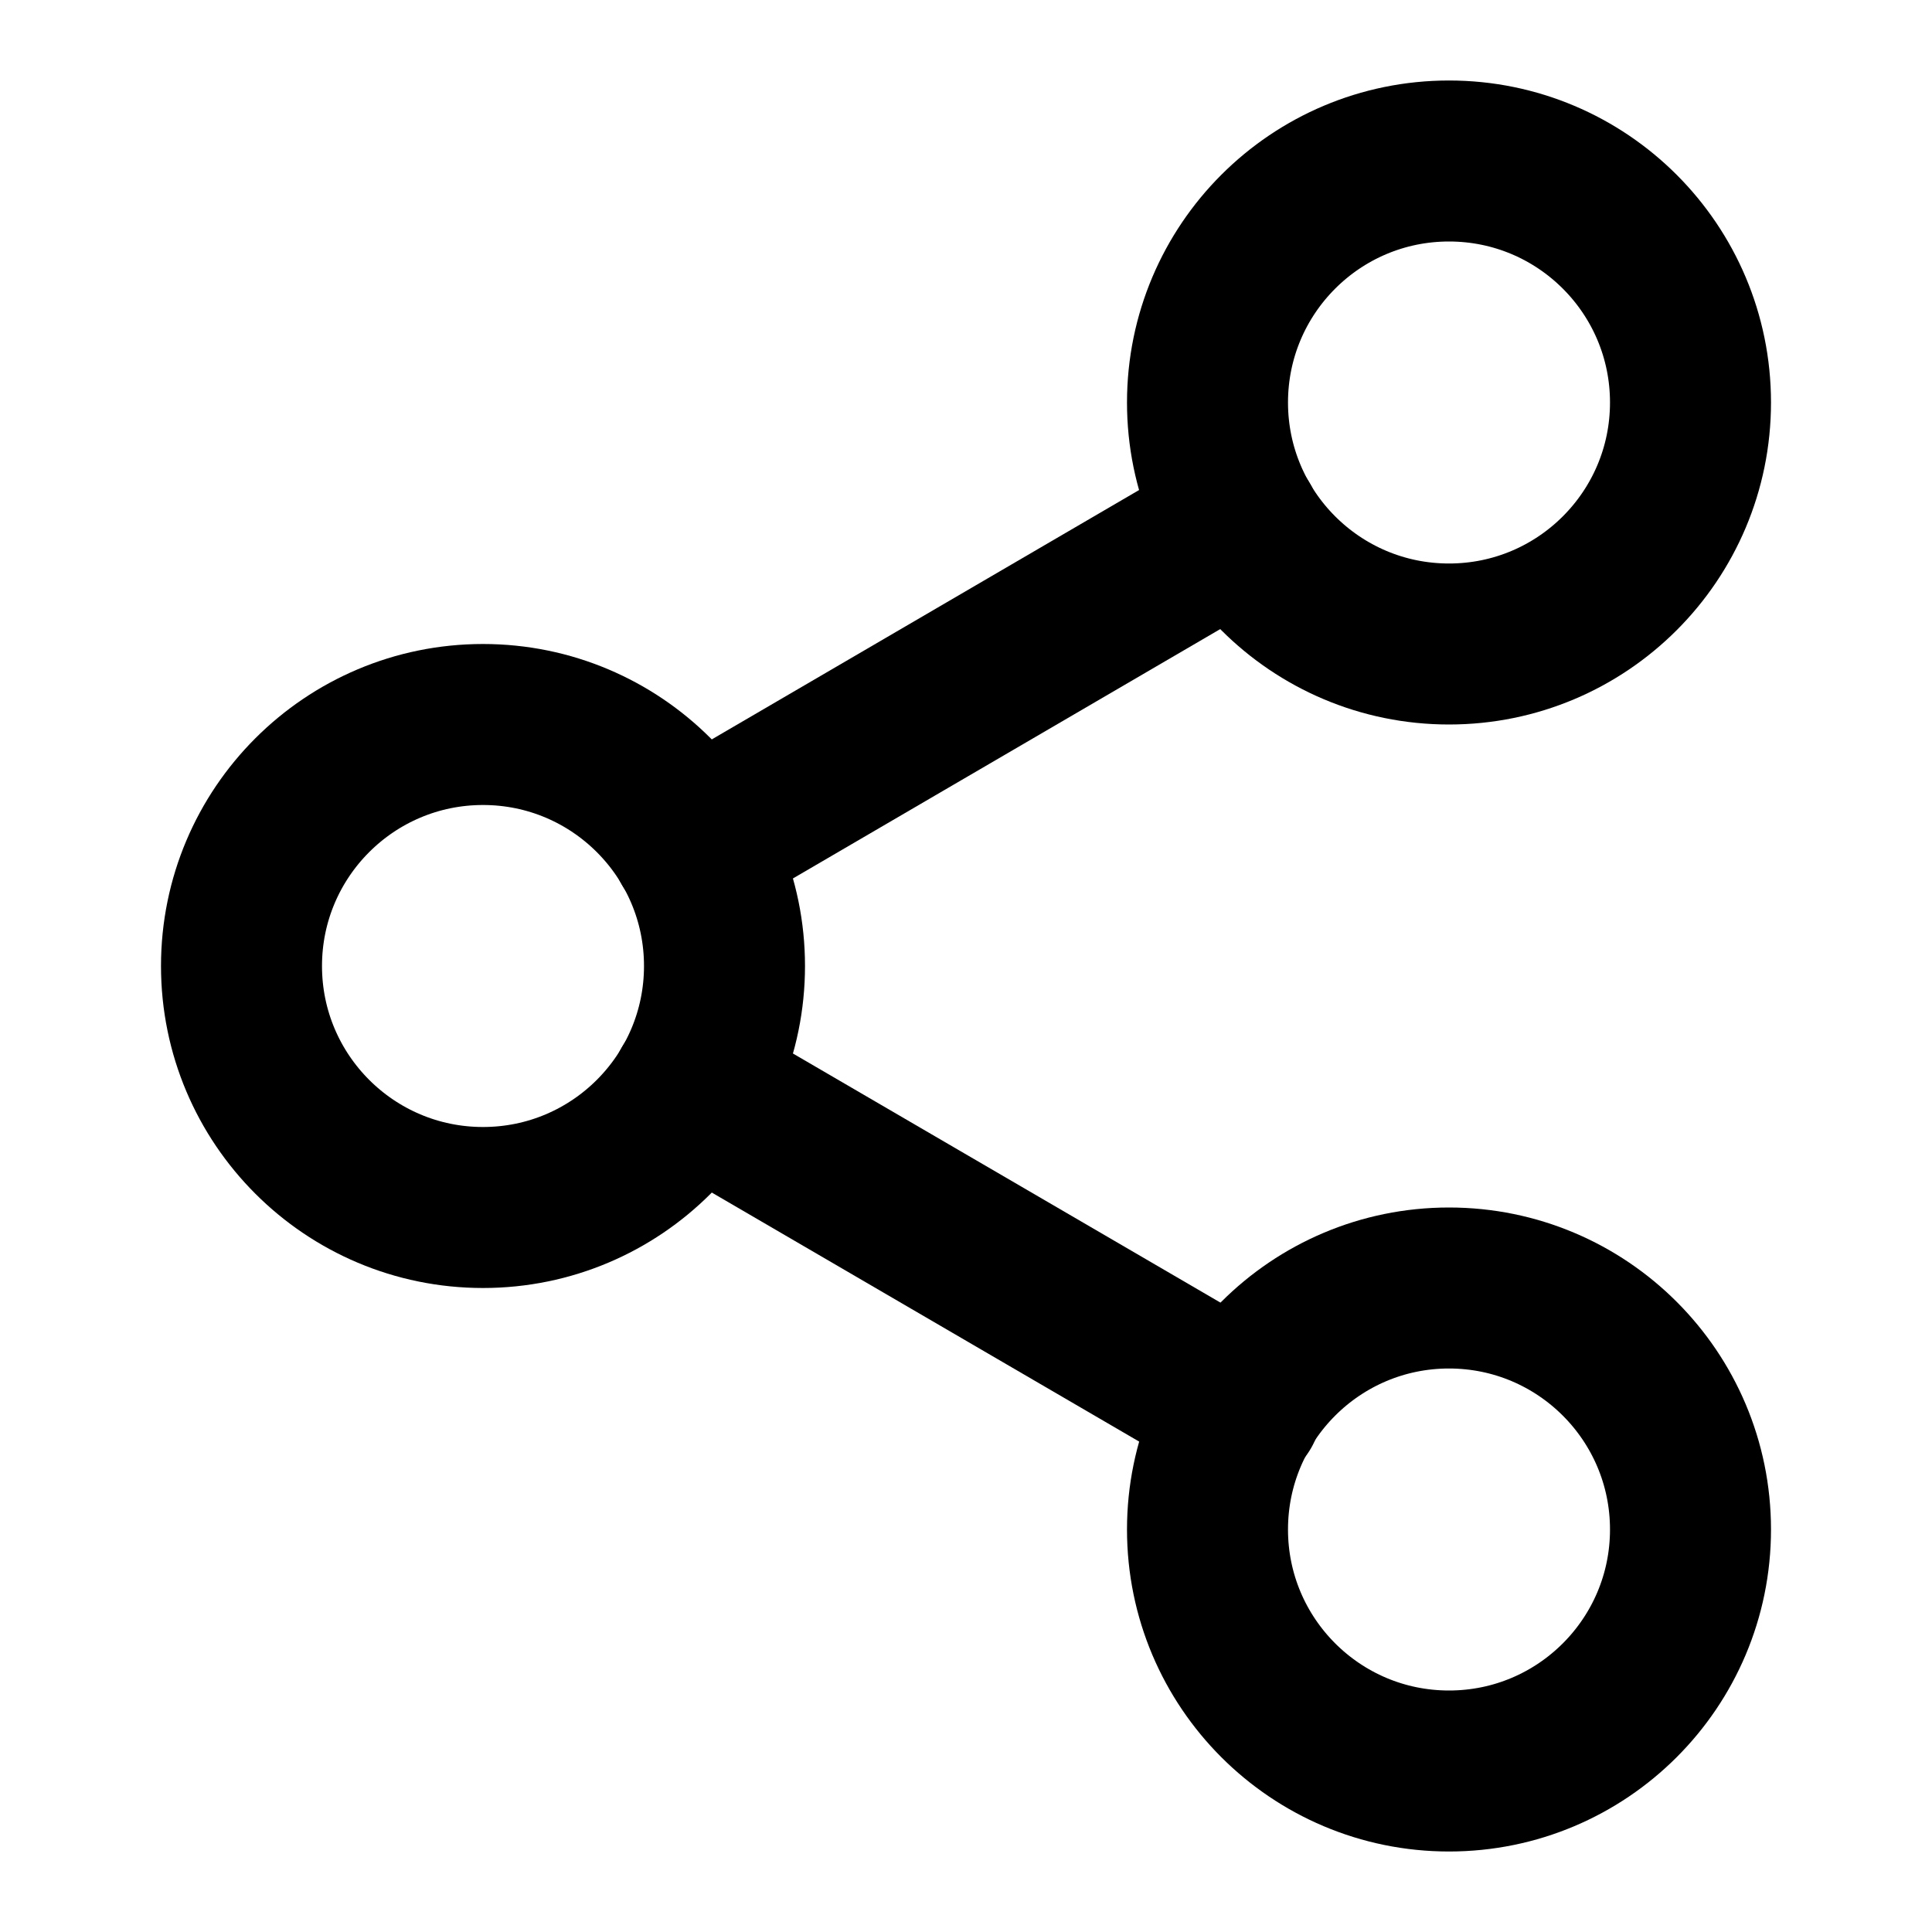
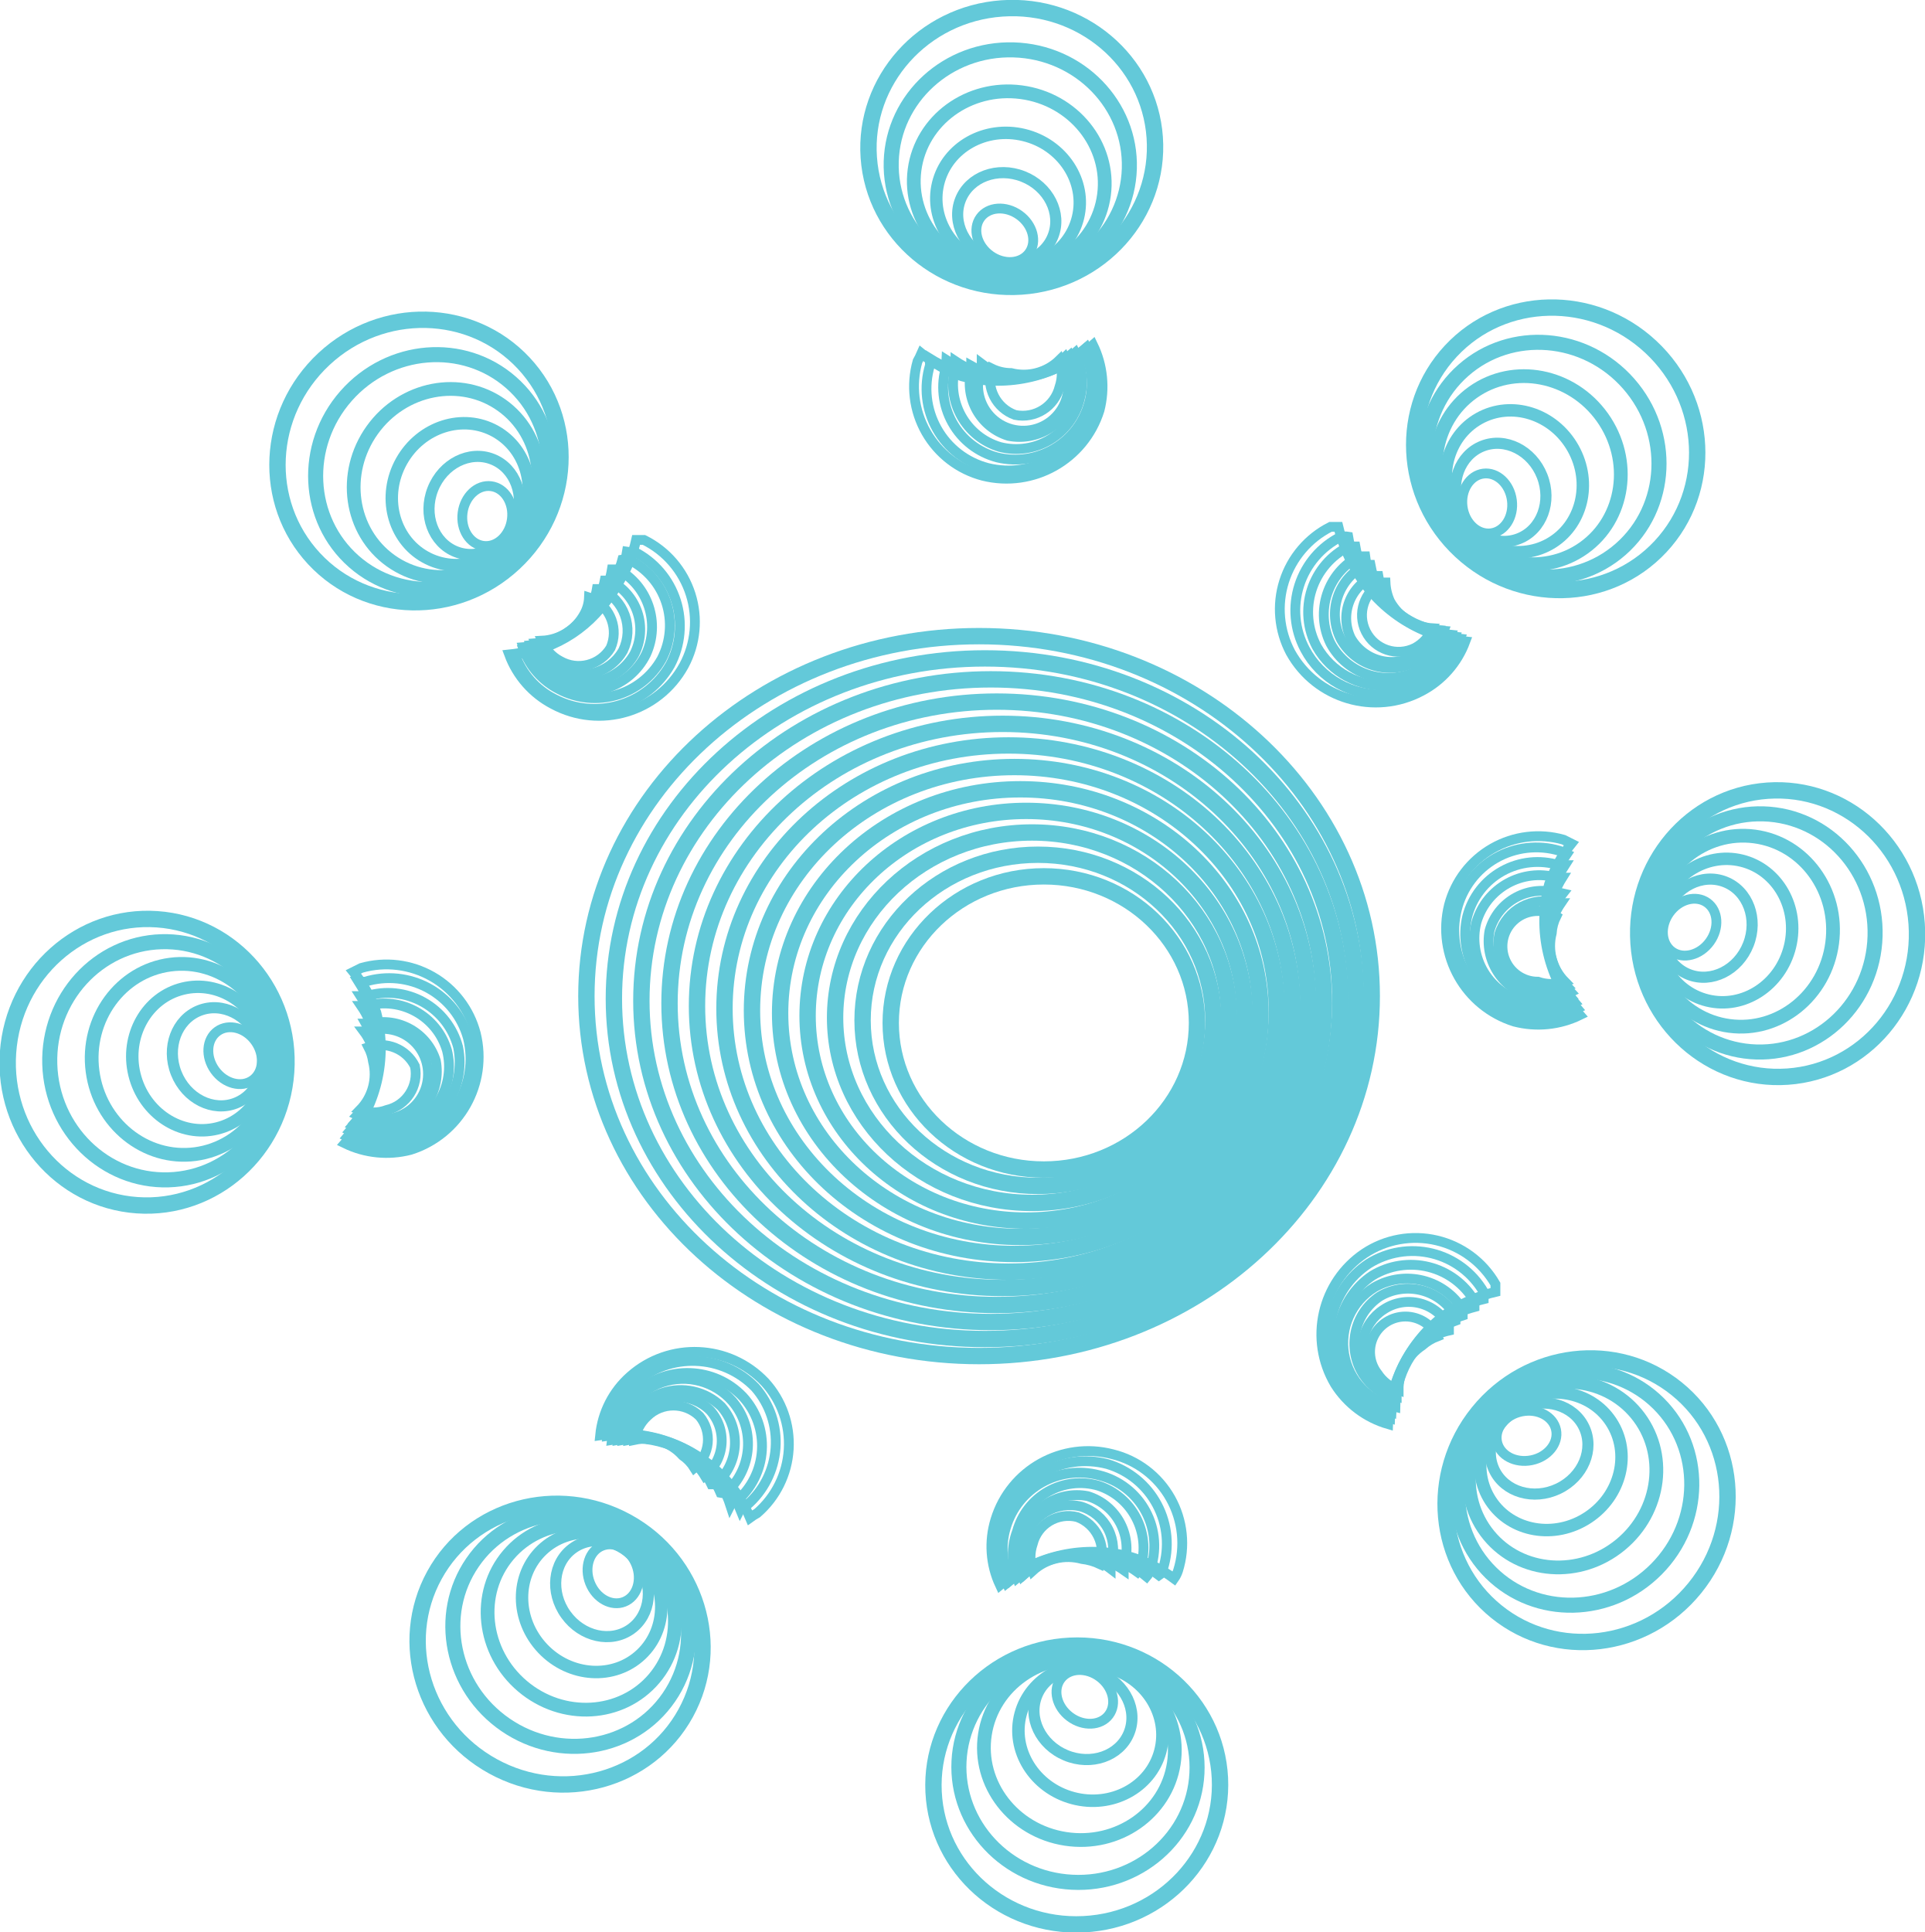
- <svg xmlns="http://www.w3.org/2000/svg" viewBox="0 0 24 24" fill="none" stroke="currentColor" stroke-width="2" stroke-linecap="round" stroke-linejoin="round">
-   <circle cx="18" cy="5" r="3" />
-   <circle cx="6" cy="12" r="3" />
-   <circle cx="18" cy="19" r="3" />
-   <line x1="8.59" y1="13.51" x2="15.42" y2="17.49" />
-   <line x1="15.41" y1="6.51" x2="8.59" y2="10.49" />
+ <svg xmlns="http://www.w3.org/2000/svg" viewBox="0 0 29.41 29.52">
+   <defs>
+     <style>.cls-1,.cls-2,.cls-3,.cls-4,.cls-5,.cls-6{fill:none;stroke:#63c9d9;stroke-miterlimit:10;}.cls-1{stroke-width:0.25px;}.cls-2{stroke-width:0.23px;}.cls-3{stroke-width:0.21px;}.cls-4{stroke-width:0.19px;}.cls-5{stroke-width:0.17px;}.cls-6{stroke-width:0.15px;}</style>
+   </defs>
+   <g id="Layer_2" data-name="Layer 2">
+     <g id="Layer_1-2" data-name="Layer 1">
+       <ellipse class="cls-1" cx="14.96" cy="15.22" rx="6" ry="5.5" />
+       <ellipse class="cls-1" cx="15.05" cy="15.26" rx="5.67" ry="5.2" />
+       <ellipse class="cls-1" cx="15.14" cy="15.29" rx="5.34" ry="4.91" />
+       <ellipse class="cls-1" cx="15.23" cy="15.33" rx="5" ry="4.61" />
+       <ellipse class="cls-1" cx="15.32" cy="15.37" rx="4.67" ry="4.31" />
+       <ellipse class="cls-1" cx="15.41" cy="15.41" rx="4.34" ry="4.02" />
+       <ellipse class="cls-1" cx="15.5" cy="15.44" rx="4.01" ry="3.72" />
+       <ellipse class="cls-1" cx="15.59" cy="15.48" rx="3.67" ry="3.42" />
+       <ellipse class="cls-1" cx="15.68" cy="15.52" rx="3.34" ry="3.13" />
+       <ellipse class="cls-1" cx="15.77" cy="15.55" rx="3.01" ry="2.83" />
+       <ellipse class="cls-1" cx="15.86" cy="15.59" rx="2.68" ry="2.53" />
+       <ellipse class="cls-1" cx="15.95" cy="15.63" rx="2.34" ry="2.24" />
+       <ellipse class="cls-1" cx="23.77" cy="6.85" rx="2.13" ry="2.19" transform="translate(2.55 19.57) rotate(-47)" />
+       <ellipse class="cls-2" cx="23.56" cy="7.02" rx="1.76" ry="1.82" transform="translate(1.23 17.3) rotate(-41.3)" />
+       <ellipse class="cls-3" cx="23.35" cy="7.18" rx="1.39" ry="1.46" transform="translate(0.17 14.89) rotate(-35.48)" />
+       <ellipse class="cls-4" cx="23.14" cy="7.35" rx="1.03" ry="1.1" transform="translate(-0.64 12.26) rotate(-29.28)" />
+       <ellipse class="cls-5" cx="22.93" cy="7.52" rx="0.68" ry="0.76" transform="translate(-1.16 8.93) rotate(-21.5)" />
+       <ellipse class="cls-6" cx="22.72" cy="7.69" rx="0.38" ry="0.46" transform="translate(-0.79 2.96) rotate(-7.32)" />
+       <path class="cls-6" d="M20.7,8.68A2.22,2.22,0,0,0,22.39,9.8a1.41,1.41,0,0,1-.67.76,1.49,1.49,0,0,1-2-.59,1.41,1.41,0,0,1,.61-1.92l.12,0A2.39,2.39,0,0,0,20.7,8.68Z" />
+       <path class="cls-6" d="M20.79,8.76a2,2,0,0,0,1.52,1,1.3,1.3,0,0,1-2.37.16,1.26,1.26,0,0,1,.55-1.72.35.35,0,0,1,.11,0A1.85,1.85,0,0,0,20.79,8.76Z" />
+       <path class="cls-6" d="M20.88,8.85a1.73,1.73,0,0,0,1.35.88,1.17,1.17,0,0,1-2.11.15,1.12,1.12,0,0,1,.49-1.53s.07,0,.1,0A1.73,1.73,0,0,0,20.88,8.85Z" />
+       <path class="cls-6" d="M21,8.93a1.49,1.49,0,0,0,1.17.77,1,1,0,0,1-.47.53,1,1,0,0,1-1.37-.4,1,1,0,0,1,.44-1.33l.09,0A1.24,1.24,0,0,0,21,8.93Z" />
+       <path class="cls-6" d="M21.06,9a1.24,1.24,0,0,0,1,.64.84.84,0,0,1-.41.46.86.86,0,0,1-1.16-.33.84.84,0,0,1,.38-1.14l.07,0A1.46,1.46,0,0,0,21.06,9Z" />
+       <path class="cls-6" d="M21.15,9.1a1,1,0,0,0,.83.53.78.78,0,0,1-.34.38.72.72,0,0,1-1-.26A.7.7,0,0,1,21,8.8l.06,0A1.19,1.19,0,0,0,21.15,9.1Z" />
+       <path class="cls-6" d="M21.24,9.19a.8.8,0,0,0,.65.41.6.6,0,0,1-.27.3.54.54,0,1,1-.5-1h.05A.78.78,0,0,0,21.24,9.19Z" />
+       <ellipse class="cls-1" cx="6.4" cy="7.04" rx="2.19" ry="2.13" transform="translate(-3.08 6.26) rotate(-43)" />
+       <ellipse class="cls-2" cx="6.61" cy="7.21" rx="1.82" ry="1.76" transform="translate(-3.17 7.42) rotate(-48.7)" />
+       <ellipse class="cls-3" cx="6.82" cy="7.38" rx="1.46" ry="1.39" transform="translate(-3.15 8.65) rotate(-54.52)" />
+       <ellipse class="cls-4" cx="7.03" cy="7.55" rx="1.1" ry="1.03" transform="translate(-2.99 9.99) rotate(-60.72)" />
+       <ellipse class="cls-5" cx="7.24" cy="7.72" rx="0.76" ry="0.68" transform="translate(-2.59 11.63) rotate(-68.5)" />
+       <ellipse class="cls-6" cx="7.45" cy="7.88" rx="0.46" ry="0.38" transform="translate(-1.32 14.27) rotate(-82.68)" />
+       <path class="cls-6" d="M9.47,8.87A2.17,2.17,0,0,1,7.78,10a1.41,1.41,0,0,0,.67.76,1.48,1.48,0,0,0,2-.59,1.4,1.4,0,0,0-.61-1.92s-.08,0-.12,0A2.05,2.05,0,0,1,9.47,8.87Z" />
+       <path class="cls-6" d="M9.38,9a2,2,0,0,1-1.51,1,1.21,1.21,0,0,0,.6.68,1.33,1.33,0,0,0,1.77-.52,1.27,1.27,0,0,0-.55-1.73.35.35,0,0,1-.11,0A1.7,1.7,0,0,1,9.38,9Z" />
+       <path class="cls-6" d="M9.29,9A1.69,1.69,0,0,1,8,9.92a1.11,1.11,0,0,0,.54.61,1.17,1.17,0,0,0,1.57-.46,1.12,1.12,0,0,0-.5-1.52.29.29,0,0,0-.1,0A1.27,1.27,0,0,1,9.29,9Z" />
+       <path class="cls-6" d="M9.2,9.13A1.49,1.49,0,0,1,8,9.89a1,1,0,0,0,.47.53A1,1,0,0,0,9.87,10,1,1,0,0,0,9.44,8.7l-.09,0A1.31,1.31,0,0,1,9.2,9.13Z" />
+       <path class="cls-6" d="M9.11,9.21a1.25,1.25,0,0,1-1,.65.83.83,0,0,0,.4.45A.86.86,0,0,0,9.69,10a.83.83,0,0,0-.38-1.13s-.05,0-.07,0A1.06,1.06,0,0,1,9.11,9.21Z" />
+       <path class="cls-6" d="M9,9.3a1,1,0,0,1-.82.53.68.68,0,0,0,.34.37.72.72,0,0,0,1-.26A.7.7,0,0,0,9.18,9L9.12,9A.75.75,0,0,1,9,9.3Z" />
+       <path class="cls-6" d="M8.93,9.38a.78.78,0,0,1-.65.41.6.6,0,0,0,.28.31.57.57,0,0,0,.77-.2.58.58,0,0,0-.27-.75L9,9.13A.57.57,0,0,1,8.93,9.38Z" />
+       <ellipse class="cls-1" cx="27.16" cy="14.27" rx="2.13" ry="2.19" transform="translate(-0.93 1.93) rotate(-4.01)" />
+       <ellipse class="cls-2" cx="26.89" cy="14.25" rx="1.82" ry="1.76" transform="translate(11.85 40.71) rotate(-88.3)" />
+       <ellipse class="cls-3" cx="26.62" cy="14.23" rx="1.46" ry="1.39" transform="translate(9.03 38.76) rotate(-82.49)" />
+       <ellipse class="cls-4" cx="26.35" cy="14.21" rx="1.1" ry="1.03" transform="translate(6.3 36.45) rotate(-76.29)" />
+       <ellipse class="cls-5" cx="26.09" cy="14.19" rx="0.76" ry="0.68" transform="translate(3.32 33.26) rotate(-68.51)" />
+       <ellipse class="cls-6" cx="25.82" cy="14.17" rx="0.46" ry="0.38" transform="translate(-0.75 26.88) rotate(-54.33)" />
+       <path class="cls-6" d="M23.67,13.51a2.17,2.17,0,0,0,.47,2,1.45,1.45,0,0,1-1,.1,1.49,1.49,0,0,1-1-1.78,1.41,1.41,0,0,1,1.75-1l.12.06A2,2,0,0,0,23.67,13.51Z" />
+       <path class="cls-6" d="M23.67,13.64a2,2,0,0,0,.43,1.77,1.29,1.29,0,0,1-.91.08,1.32,1.32,0,0,1-.93-1.59A1.25,1.25,0,0,1,23.83,13l.11.05A1.87,1.87,0,0,0,23.67,13.64Z" />
+       <path class="cls-6" d="M23.68,13.76a1.72,1.72,0,0,0,.38,1.56,1.12,1.12,0,0,1-.81.08,1.17,1.17,0,0,1-.83-1.4,1.11,1.11,0,0,1,1.4-.78s.06,0,.09,0A1.75,1.75,0,0,0,23.68,13.76Z" />
+       <path class="cls-6" d="M23.69,13.89A1.46,1.46,0,0,0,24,15.24a1,1,0,0,1-.7.07,1,1,0,0,1-.74-1.22,1,1,0,0,1,1.23-.68l.08,0A1.27,1.27,0,0,0,23.69,13.89Z" />
+       <path class="cls-6" d="M23.7,14A1.23,1.23,0,0,0,24,15.16a.86.86,0,0,1-.61.06.87.87,0,0,1-.63-1,.83.83,0,0,1,1.05-.57.15.15,0,0,1,.07,0A1,1,0,0,0,23.7,14Z" />
+       <path class="cls-6" d="M23.7,14.13a1,1,0,0,0,.25.95.74.74,0,0,1-.51.05.73.73,0,0,1-.53-.86.71.71,0,0,1,.88-.47l.06,0A1.05,1.05,0,0,0,23.7,14.13Z" />
+       <path class="cls-6" d="M23.71,14.26a.78.78,0,0,0,.2.74.63.63,0,0,1-.41,0,.54.54,0,1,1,.28-1l0,0A.68.68,0,0,0,23.71,14.26Z" />
+       <ellipse class="cls-1" cx="2.25" cy="16.23" rx="2.19" ry="2.13" transform="translate(-14.1 17.34) rotate(-85.99)" />
+       <ellipse class="cls-2" cx="2.52" cy="16.21" rx="1.76" ry="1.82" transform="translate(-0.48 0.08) rotate(-1.7)" />
+       <ellipse class="cls-3" cx="2.79" cy="16.19" rx="1.39" ry="1.46" transform="translate(-2.09 0.5) rotate(-7.51)" />
+       <ellipse class="cls-4" cx="3.06" cy="16.17" rx="1.03" ry="1.1" transform="translate(-3.75 1.19) rotate(-13.71)" />
+       <ellipse class="cls-5" cx="3.33" cy="16.15" rx="0.68" ry="0.76" transform="translate(-5.69 2.34) rotate(-21.49)" />
+       <ellipse class="cls-6" cx="3.59" cy="16.13" rx="0.38" ry="0.46" transform="translate(-8.73 5.12) rotate(-35.67)" />
+       <path class="cls-6" d="M5.75,15.47a2.2,2.2,0,0,1-.48,2,1.45,1.45,0,0,0,1,.1,1.49,1.49,0,0,0,1-1.78,1.41,1.41,0,0,0-1.75-1l-.12.06A2,2,0,0,1,5.75,15.47Z" />
+       <path class="cls-6" d="M5.74,15.6a2,2,0,0,1-.43,1.77,1.29,1.29,0,0,0,.91.08,1.32,1.32,0,0,0,.93-1.59A1.25,1.25,0,0,0,5.58,15l-.1,0A2.12,2.12,0,0,1,5.74,15.6Z" />
+       <path class="cls-6" d="M5.73,15.72a1.71,1.71,0,0,1-.38,1.56,1.12,1.12,0,0,0,.81.08A1.17,1.17,0,0,0,7,16a1.11,1.11,0,0,0-1.4-.78s-.06,0-.09,0A1.75,1.75,0,0,1,5.73,15.72Z" />
+       <path class="cls-6" d="M5.72,15.85a1.46,1.46,0,0,1-.33,1.35,1,1,0,0,0,.7.07,1,1,0,0,0,.74-1.22,1,1,0,0,0-1.23-.68l-.08,0A1.27,1.27,0,0,1,5.72,15.85Z" />
+       <path class="cls-6" d="M5.72,16a1.29,1.29,0,0,1-.29,1.15.82.82,0,0,0,.6.06.87.87,0,0,0,.63-1,.84.84,0,0,0-1-.57s0,0-.07,0A1.16,1.16,0,0,1,5.72,16Z" />
+       <path class="cls-6" d="M5.71,16.09a1,1,0,0,1-.25.95.74.74,0,0,0,.51.05.69.69,0,1,0-.35-1.33l-.06,0A.85.85,0,0,1,5.71,16.09Z" />
+       <path class="cls-6" d="M5.7,16.22a.78.78,0,0,1-.2.74.58.58,0,0,0,.41,0,.57.57,0,0,0,.43-.67A.58.58,0,0,0,5.63,16l0,0A.68.68,0,0,1,5.7,16.22Z" />
+       <ellipse class="cls-1" cx="24.25" cy="22.92" rx="2.19" ry="2.13" transform="translate(-8.83 27.35) rotate(-51.01)" />
+       <ellipse class="cls-2" cx="24.06" cy="22.73" rx="1.82" ry="1.76" transform="translate(-9.02 23.85) rotate(-45.3)" />
+       <ellipse class="cls-3" cx="23.88" cy="22.53" rx="1.46" ry="1.39" transform="translate(-8.88 20.33) rotate(-39.49)" />
+       <ellipse class="cls-4" cx="23.7" cy="22.33" rx="1.1" ry="1.03" transform="translate(-8.37 16.67) rotate(-33.29)" />
+       <ellipse class="cls-5" cx="23.52" cy="22.13" rx="0.76" ry="0.68" transform="translate(-7.24 12.29) rotate(-25.51)" />
+       <ellipse class="cls-6" cx="23.33" cy="21.94" rx="0.46" ry="0.38" transform="translate(-3.86 5.01) rotate(-11.33)" />
+       <path class="cls-6" d="M22.21,20a2.19,2.19,0,0,0-1,1.76,1.43,1.43,0,0,1-.81-.61,1.49,1.49,0,0,1,.45-2,1.41,1.41,0,0,1,2,.47s0,.08,0,.12A2.24,2.24,0,0,0,22.21,20Z" />
+       <path class="cls-6" d="M22.13,20.08a2,2,0,0,0-.89,1.59,1.26,1.26,0,0,1-.73-.56,1.33,1.33,0,0,1,.4-1.8,1.26,1.26,0,0,1,1.76.43s0,.07,0,.11A1.8,1.8,0,0,0,22.13,20.08Z" />
+       <path class="cls-6" d="M22.05,20.18a1.73,1.73,0,0,0-.79,1.4,1.14,1.14,0,0,1-.64-.49,1.18,1.18,0,0,1,.35-1.6,1.13,1.13,0,0,1,1.56.39l0,.09A1.72,1.72,0,0,0,22.05,20.18Z" />
+       <path class="cls-6" d="M22,20.28a1.46,1.46,0,0,0-.68,1.22A1,1,0,0,1,21,19.67a1,1,0,0,1,1.35.34s0,.06,0,.09A1.25,1.25,0,0,0,22,20.28Z" />
+       <path class="cls-6" d="M21.89,20.37a1.27,1.27,0,0,0-.57,1,.89.89,0,0,1-.49-.37.87.87,0,0,1,.25-1.19.84.84,0,0,1,1.16.3s0,.05,0,.07A1.37,1.37,0,0,0,21.89,20.37Z" />
+       <path class="cls-6" d="M21.81,20.47a1,1,0,0,0-.47.86.82.82,0,0,1-.4-.32.71.71,0,0,1,.2-1,.69.69,0,0,1,1,.26l0,.06A1,1,0,0,0,21.81,20.47Z" />
+       <path class="cls-6" d="M21.73,20.56a.81.81,0,0,0-.36.68.64.64,0,0,1-.32-.25.54.54,0,1,1,.91-.57l0,0A.75.75,0,0,0,21.73,20.56Z" />
+       <ellipse class="cls-1" cx="8.56" cy="25.13" rx="2.13" ry="2.19" transform="translate(-17.59 20.53) rotate(-61.23)" />
+       <ellipse class="cls-2" cx="8.72" cy="24.91" rx="1.76" ry="1.82" transform="translate(-16.75 17.99) rotate(-55.52)" />
+       <ellipse class="cls-3" cx="8.88" cy="24.7" rx="1.39" ry="1.46" transform="translate(-15.7 15.5) rotate(-49.7)" />
+       <ellipse class="cls-4" cx="9.04" cy="24.48" rx="1.03" ry="1.1" transform="translate(-14.37 12.95) rotate(-43.51)" />
+       <ellipse class="cls-5" cx="9.2" cy="24.27" rx="0.68" ry="0.76" transform="translate(-12.44 9.94) rotate(-35.72)" />
+       <ellipse class="cls-6" cx="9.37" cy="24.05" rx="0.38" ry="0.46" transform="translate(-8.18 5.12) rotate(-21.55)" />
+       <path class="cls-6" d="M11.08,22.6a2.17,2.17,0,0,0-1.91-.67,1.38,1.38,0,0,1,.46-.9,1.48,1.48,0,0,1,2.06.09,1.4,1.4,0,0,1-.12,2,1.05,1.05,0,0,0-.11.07A2,2,0,0,0,11.08,22.6Z" />
+       <path class="cls-6" d="M11,22.54a2,2,0,0,0-1.72-.6,1.24,1.24,0,0,1,.42-.81,1.33,1.33,0,0,1,1.84.07A1.27,1.27,0,0,1,11.41,23s-.07,0-.1.06A2,2,0,0,0,11,22.54Z" />
+       <path class="cls-6" d="M10.87,22.48A1.73,1.73,0,0,0,9.35,22a1.15,1.15,0,0,1,.37-.72,1.17,1.17,0,0,1,1.63.06,1.11,1.11,0,0,1-.1,1.6s-.06,0-.09.06A1.53,1.53,0,0,0,10.87,22.48Z" />
+       <path class="cls-6" d="M10.76,22.42A1.44,1.44,0,0,0,9.44,22a1,1,0,0,1,1.75-.59,1,1,0,0,1-.1,1.4.2.2,0,0,1-.08,0A1.41,1.41,0,0,0,10.76,22.42Z" />
+       <path class="cls-6" d="M10.65,22.36A1.24,1.24,0,0,0,9.52,22a.89.89,0,0,1,1.5-.51.83.83,0,0,1-.09,1.19l-.06,0A1.24,1.24,0,0,0,10.65,22.36Z" />
+       <path class="cls-6" d="M10.54,22.3A1,1,0,0,0,9.61,22a.74.74,0,0,1,.24-.45.71.71,0,0,1,1,0,.69.69,0,0,1-.08,1l0,0A.84.84,0,0,0,10.54,22.3Z" />
+       <path class="cls-6" d="M10.43,22.24A.77.77,0,0,0,9.7,22a.61.61,0,0,1,.19-.36.57.57,0,0,1,.8,0,.56.56,0,0,1-.08.79s0,0,0,0A.64.64,0,0,0,10.43,22.24Z" />
+       <ellipse class="cls-1" cx="16.45" cy="27.27" rx="2.19" ry="2.13" transform="translate(-1.31 0.84) rotate(-2.8)" />
+       <ellipse class="cls-2" cx="16.47" cy="27" rx="1.76" ry="1.82" transform="translate(-11.33 42.08) rotate(-87.09)" />
+       <ellipse class="cls-3" cx="16.5" cy="26.73" rx="1.39" ry="1.46" transform="translate(-12.43 38.98) rotate(-81.28)" />
+       <ellipse class="cls-4" cx="16.52" cy="26.46" rx="1.03" ry="1.1" transform="matrix(0.26, -0.97, 0.97, 0.26, -13.3, 35.62)" />
+       <ellipse class="cls-5" cx="16.55" cy="26.2" rx="0.68" ry="0.76" transform="translate(-14.01 31.35) rotate(-67.3)" />
+       <ellipse class="cls-6" cx="16.57" cy="25.93" rx="0.38" ry="0.46" transform="translate(-14.11 23.62) rotate(-53.12)" />
+       <path class="cls-6" d="M17.28,23.79a2.21,2.21,0,0,0-2,.43,1.39,1.39,0,0,1-.07-1,1.48,1.48,0,0,1,1.79-1A1.4,1.4,0,0,1,18,24a.45.45,0,0,1-.06.12A2.12,2.12,0,0,0,17.28,23.79Z" />
+       <path class="cls-6" d="M17.15,23.8a1.94,1.94,0,0,0-1.77.39,1.24,1.24,0,0,1-.07-.91,1.33,1.33,0,0,1,1.61-.91,1.27,1.27,0,0,1,.85,1.6s0,.06-.06.1A1.54,1.54,0,0,0,17.15,23.8Z" />
+       <path class="cls-6" d="M17,23.8a1.71,1.71,0,0,0-1.57.35,1.12,1.12,0,0,1-.06-.81,1.17,1.17,0,0,1,1.42-.8A1.11,1.11,0,0,1,17.57,24a.26.26,0,0,1-.05.09A1.6,1.6,0,0,0,17,23.8Z" />
+       <path class="cls-6" d="M16.9,23.81a1.48,1.48,0,0,0-1.36.3,1,1,0,0,1,0-.71,1,1,0,0,1,1.24-.7,1,1,0,0,1,.65,1.24.35.35,0,0,1-.05.08A1.23,1.23,0,0,0,16.9,23.81Z" />
+       <path class="cls-6" d="M16.78,23.81a1.26,1.26,0,0,0-1.16.27.85.85,0,0,1,0-.61.87.87,0,0,1,1-.61.84.84,0,0,1,.55,1.07l0,.06A1.21,1.21,0,0,0,16.78,23.81Z" />
+       <path class="cls-6" d="M16.66,23.82a1,1,0,0,0-1,.22.8.8,0,0,1,0-.51.71.71,0,0,1,.86-.51.69.69,0,0,1,.45.89s0,0,0,.06A.85.85,0,0,0,16.66,23.82Z" />
+       <path class="cls-6" d="M16.53,23.82a.8.8,0,0,0-.75.18.63.63,0,0,1,0-.41.56.56,0,0,1,.68-.41.58.58,0,0,1,.35.72.08.08,0,0,0,0,0A.9.9,0,0,0,16.53,23.82Z" />
+       <ellipse class="cls-1" cx="15.46" cy="2.25" rx="2.19" ry="2.13" transform="translate(-0.12 1.09) rotate(-4.01)" />
+       <ellipse class="cls-2" cx="15.44" cy="2.52" rx="1.76" ry="1.82" transform="translate(12.46 17.88) rotate(-88.3)" />
+       <ellipse class="cls-3" cx="15.42" cy="2.79" rx="1.39" ry="1.46" transform="translate(10.64 17.71) rotate(-82.49)" />
+       <ellipse class="cls-4" cx="15.4" cy="3.06" rx="1.03" ry="1.1" transform="translate(8.78 17.3) rotate(-76.29)" />
+       <ellipse class="cls-5" cx="15.38" cy="3.33" rx="0.68" ry="0.76" transform="translate(6.65 16.42) rotate(-68.51)" />
+       <ellipse class="cls-6" cx="15.36" cy="3.59" rx="0.38" ry="0.46" transform="translate(3.48 13.98) rotate(-54.33)" />
+       <path class="cls-6" d="M14.7,5.75a2.2,2.2,0,0,0,2-.48,1.45,1.45,0,0,1,.1,1,1.49,1.49,0,0,1-1.78,1,1.41,1.41,0,0,1-1-1.75,1.33,1.33,0,0,0,.06-.12A2,2,0,0,0,14.7,5.75Z" />
+       <path class="cls-6" d="M14.83,5.74a2,2,0,0,0,1.77-.43,1.29,1.29,0,0,1,.08.91,1.32,1.32,0,0,1-1.59.93,1.25,1.25,0,0,1-.88-1.57.93.93,0,0,1,0-.1A2.12,2.12,0,0,0,14.83,5.74Z" />
+       <path class="cls-6" d="M15,5.73a1.71,1.71,0,0,0,1.56-.38,1.12,1.12,0,0,1,.08.81,1.17,1.17,0,0,1-1.4.83,1.11,1.11,0,0,1-.78-1.4.79.79,0,0,1,0-.09A1.75,1.75,0,0,0,15,5.73Z" />
+       <path class="cls-6" d="M15.08,5.72a1.46,1.46,0,0,0,1.35-.33,1,1,0,0,1,.07.7,1,1,0,0,1-1.22.74A1,1,0,0,1,14.6,5.6s0,0,0-.08A1.35,1.35,0,0,0,15.08,5.72Z" />
+       <path class="cls-6" d="M15.2,5.72a1.29,1.29,0,0,0,1.15-.29.82.82,0,0,1,.06.6.86.86,0,0,1-1,.63.84.84,0,0,1-.57-1s0,0,0-.07A1.16,1.16,0,0,0,15.2,5.72Z" />
+       <path class="cls-6" d="M15.32,5.71a1,1,0,0,0,.95-.25.74.74,0,0,1,.05.51A.69.69,0,1,1,15,5.62l0-.06A.85.85,0,0,0,15.32,5.71Z" />
+       <path class="cls-6" d="M15.45,5.7a.78.78,0,0,0,.74-.2.64.64,0,0,1,0,.41.58.58,0,0,1-.68.43.58.58,0,0,1-.36-.71s0,0,0,0A.68.68,0,0,0,15.45,5.7Z" />
+     </g>
+   </g>
</svg>
